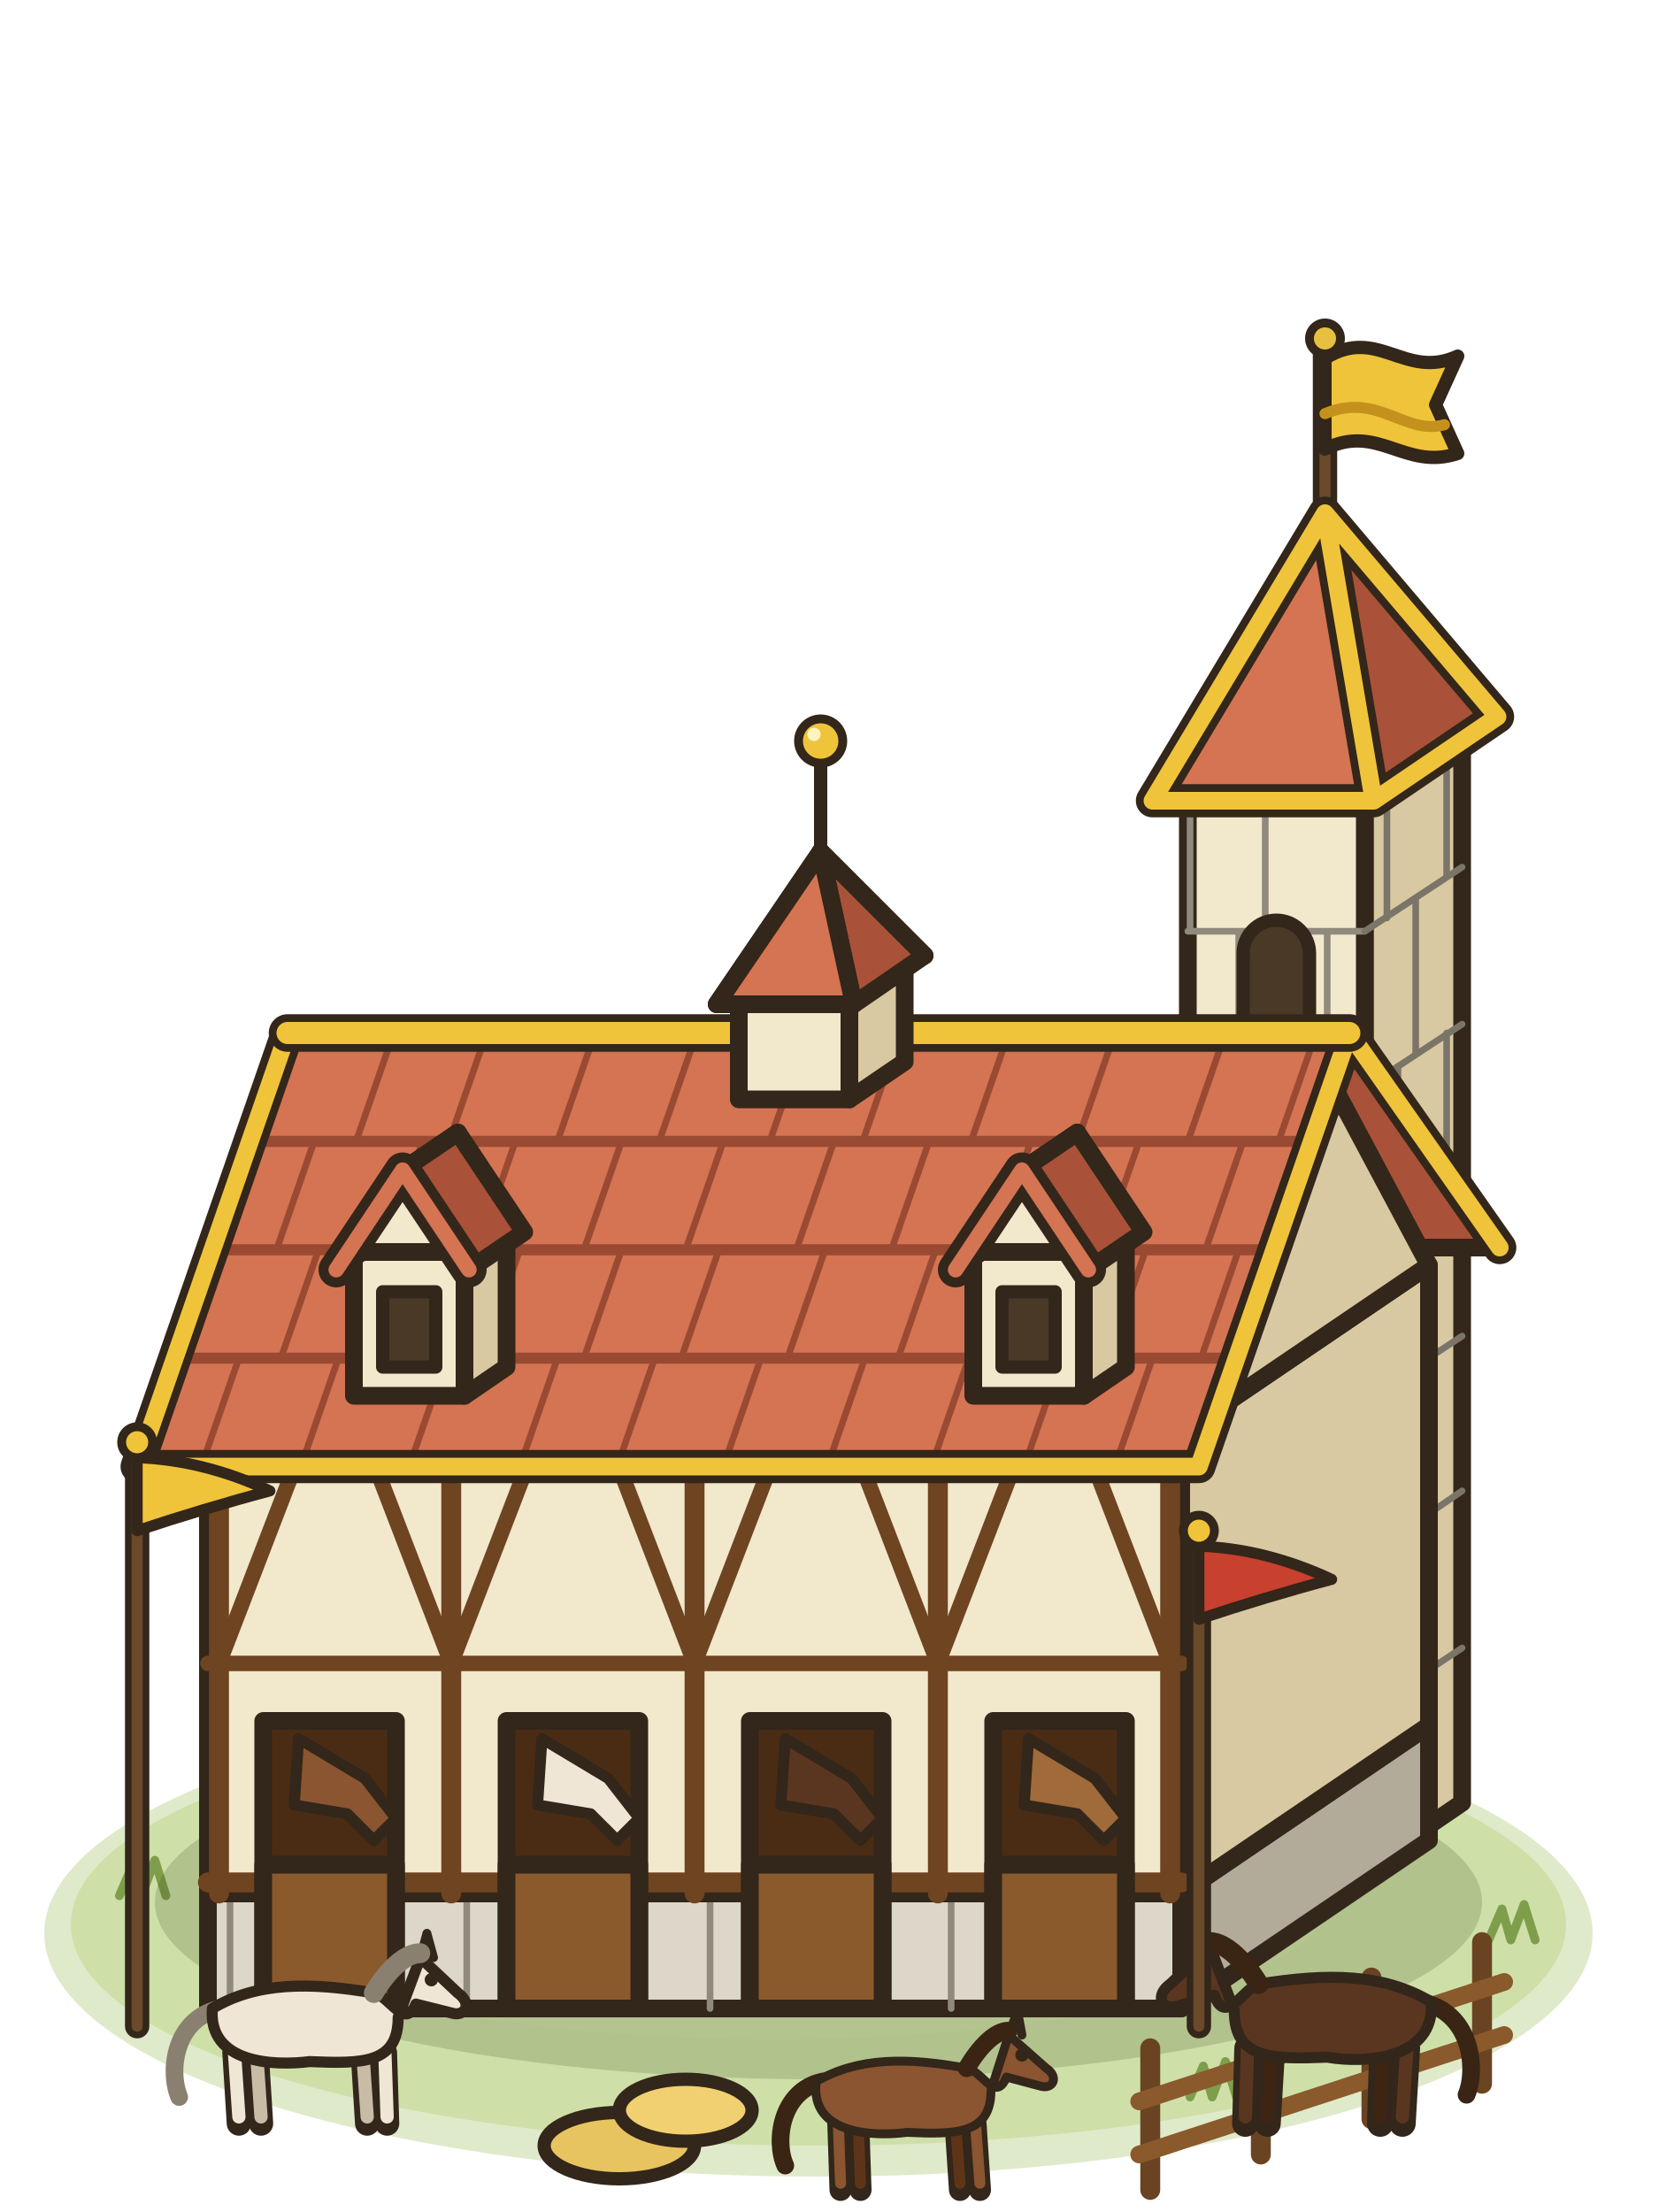
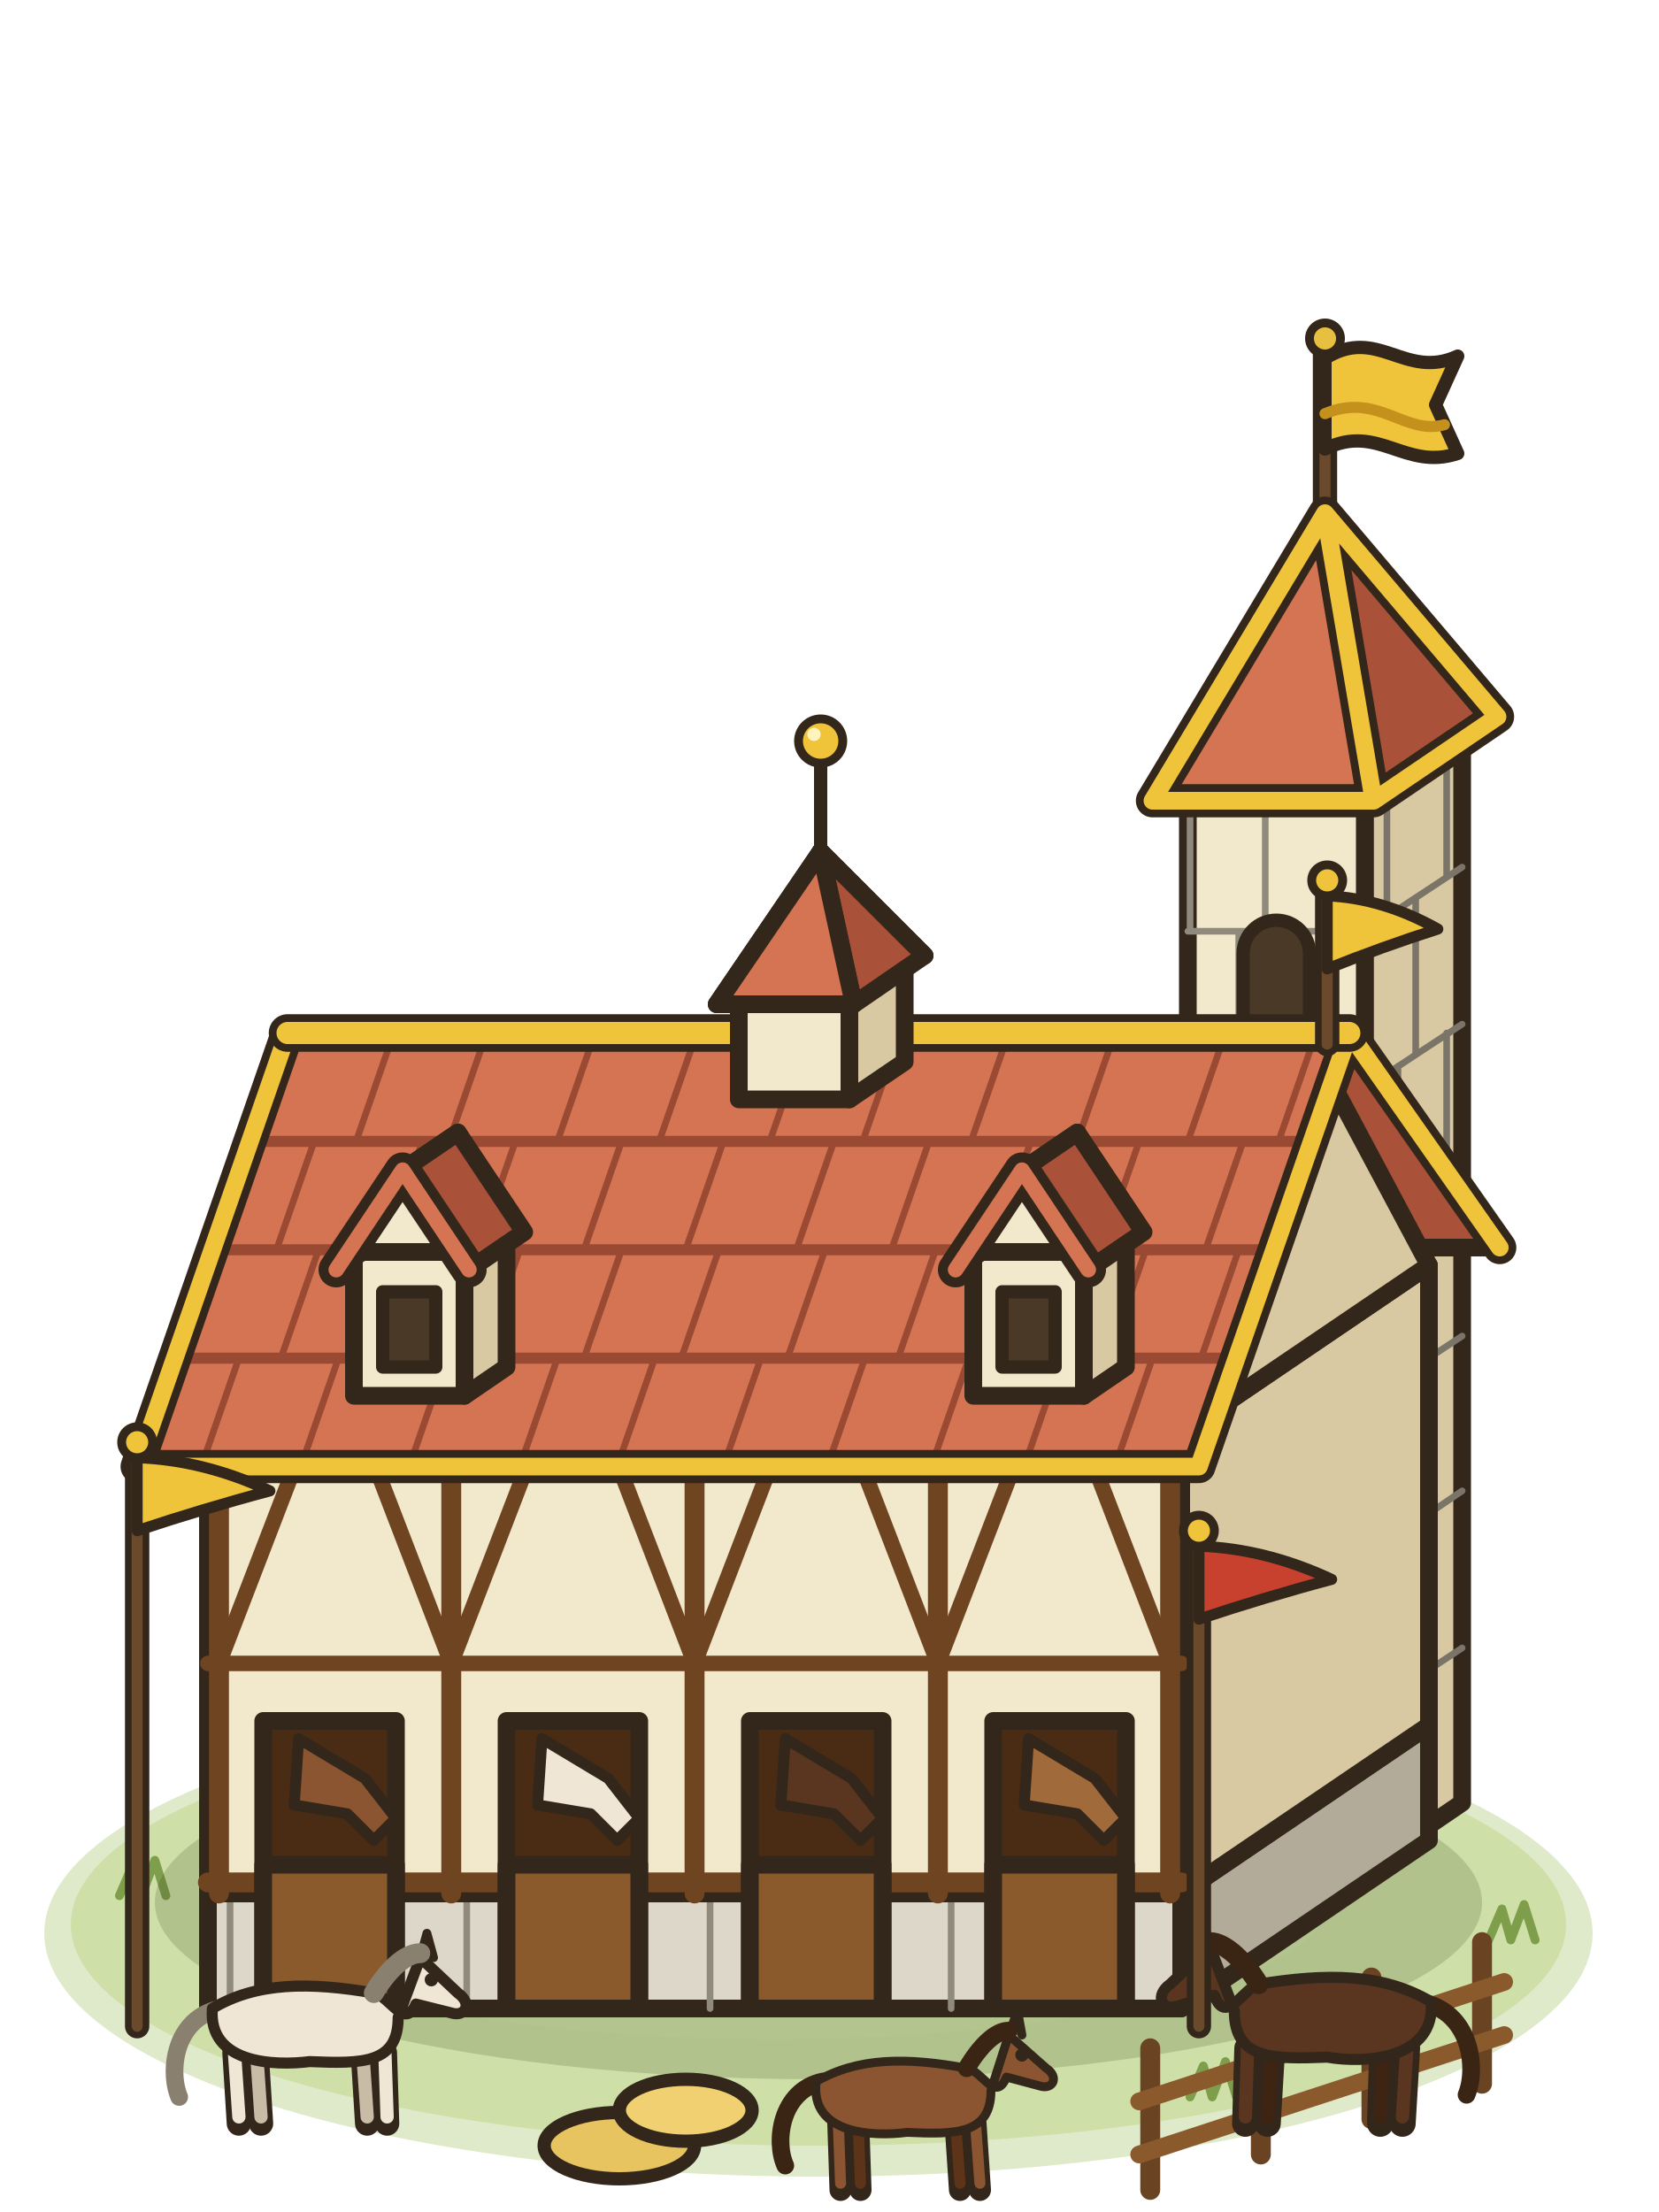
<svg xmlns="http://www.w3.org/2000/svg" viewBox="0 0 75 100">
  <g stroke="#33261a" stroke-width=".8" stroke-linejoin="round" stroke-linecap="round">
    <ellipse cx="37" cy="87.4" rx="35" ry="11" fill="#b9d08a" stroke="none" opacity=".45" />
    <ellipse cx="37" cy="87" rx="33.8" ry="10" fill="#c8dc9c" stroke="none" opacity=".75" />
    <ellipse cx="35" cy="85.8" rx="25.2" ry="6.4" fill="#d4e4ac" stroke="none" opacity=".7" />
    <path d="M38.3,95.5l.6-1.4,.4,1.4,.6-1.6,.5,1.6m-28.5-13.3l.6-1.4,.4,1.4,.6-1.6,.5,1.6m53.3,5.5l.6-1.4,.4,1.4,.6-1.6,.5,1.6m-30.2,8l.6-1.4,.4,1.4,.6-1.6,.5,1.6m10-16.5l.6-1.4,.4,1.4,.6-1.6,.5,1.6m.4,15.6l.6-1.4,.4,1.4,.6-1.6,.5,1.6m-50.5-9.1l.6-1.4,.4,1.4,.6-1.6,.5,1.6" fill="none" stroke="#7f9e4c" stroke-width=".4" />
    <ellipse cx="37" cy="86" rx="30" ry="8" fill="#2a3a10" stroke="none" opacity=".18" />
    <path d="M61.7,84.5l4.4-3,0-49.4-4.4,3Z" fill="#d9c9a2" />
    <path d="M53.7,84.5l8,0,0-49.4-8,0Z" fill="#f2e8cc" />
    <path d="M53.7,77.4l8,0m-6.1,7.1l0-7.1m4.5,7.1l0-7.1m-6.4-7l8,0m-3.7,7l0-7m-4.3-7.1l8,0m-5.2,7.1l0-7.1m3,7.1l0-7.1m-5.8-7l8,0m-3.6,7l0-7m-4.4-7.1l8,0m-5.3,7.1l0-7.1m3.2,7.1l0-7.1m-5.9-7.1l8,0m-5.7,7.1l0-7.1m4,7.1l0-7.1m-6.2,0l0-7m3.4,7l0-7" fill="none" stroke="#8f8a7c" stroke-width=".3" />
    <path d="M61.7,77.4l4.4-2.9m-2.9,9l0-7.1m-1.5-6l4.4-3m-2.5,8.8l0-7.1m-1.9-5.8l4.4-2.9m-4.4,10l0-7.1m2.7,5.2l0-7m-2.7-5.2l4.4-3m-2,8.4l0-7m-2.4-5.5l4.4-2.9m-2.9,9l0-7.1m2.2,5.6l0-7.1m-3.7-4.6l4.4-2.9m-2.1,8.4l0-7m-1.3,.9l0-7.1m2.7,5.2l0-7" fill="none" stroke="#7a7568" stroke-width=".3" />
    <path d="M57.7,32.4l10,0-7.8-9.2,0,0Z" fill="#a95239" />
    <path d="M52.1,36.2l5.6-3.8,2.2-9.2Z" fill="#d47452" />
    <path d="M62.1,36.2l5.6-3.8-7.8-9.2Z" fill="#a95239" />
    <path d="M52.1,36.2l10,0-2.2-13,0,0Z" fill="#d47452" />
    <path d="M56.2,46.8V43.1A1.5,1.5 0 0 1 59.2,43.1V46.8Z" fill="#4a3926" stroke-width=".6" />
    <path d="M59.9,23.7l0-8" fill="none" stroke="#33261a" stroke-width="1.1" />
    <path d="M59.9,23.7l0-8" fill="none" stroke="#6a4a2a" stroke-width=".5" />
    <path d="M59.9,16.2C62.3,14.7 63.5,17.2 65.9,16.1L64.9,18.3L65.9,20.5C63.5,21.3 62.3,19.1 59.9,20.3Z" fill="#f0c43a" stroke-width=".6" />
    <path d="M59.9,18.7C62.3,17.7 63.5,19.7 65.3,19.2" fill="none" stroke="#c4921c" stroke-width=".5" />
    <circle cx="59.9" cy="15.3" r=".7" fill="#e8c040" stroke-width=".4" />
    <path d="M52.1,36.2l10,0,5.6-3.8m-15.6,3.8l7.8-13m2.2,13l-2.2-13m7.8,9.2l-7.8-9.2" fill="none" stroke="#33261a" stroke-width="1.5" />
    <path d="M52.1,36.2l10,0,5.6-3.8m-15.6,3.8l7.8-13m2.2,13l-2.2-13m7.8,9.2l-7.8-9.2" fill="none" stroke="#f0c43a" stroke-width=".8" />
    <path d="M53.4,90.8l11.2-7.6,0-5.2-11.2,7.6Z" fill="#b2ab9a" />
    <path d="M9.4,90.8l44,0,0-5.2-44,0Z" fill="#dcd7c8" />
    <path d="M10.4,90.8l0-5.2m3.3,5.2l0-5.2m4.3,5.2l0-5.2m3.1,5.2l0-5.2m4.1,5.2l0-5.2m3.7,5.2l0-5.2m3.2,5.2l0-5.2m4,5.2l0-5.2m3,5.2l0-5.2m3.9,5.2l0-5.2m3.2,5.2l0-5.2m3.1,5.2l0-5.2" fill="none" stroke="#8f8a7c" stroke-width=".3" />
    <path d="M53.4,85.6l11.2-7.6,0-20.8-11.2,7.6Z" fill="#d9c9a2" />
    <path d="M9.4,85.6l44,0,0-20.8-44,0Z" fill="#f2e8cc" />
    <path d="M9.4,64.8l44,0m-44,20.3l44,0" fill="none" stroke="#6e4421" stroke-width=".9" />
    <path d="M9.4,75.2l44,0" fill="none" stroke="#6e4421" stroke-width=".7" />
    <path d="M9.9,85.6l0-20.8m10.5,20.8l0-20.8m11,20.8l0-20.8m11,20.8l0-20.8m10.5,20.8l0-20.8" fill="none" stroke="#6e4421" stroke-width=".9" />
    <path d="M9.9,75.2l4-10.4m6.5,10.4l-4-10.4m4,10.4l4-10.4m7,10.4l-4-10.4m4,10.4l4-10.4m7,10.4l-4-10.4m4,10.4l4-10.4m6.5,10.4l-4-10.4" fill="none" stroke="#6e4421" stroke-width=".7" />
    <path d="M11.9,90.8l6,0,0-13-6,0Z" fill="#4a2c14" />
    <path d="M11.9,90.8l6,0,0-6.5-6,0Z" fill="#8a5a2c" />
    <path d="M22.9,90.8l6,0,0-13-6,0Z" fill="#4a2c14" />
    <path d="M22.9,90.8l6,0,0-6.5-6,0Z" fill="#8a5a2c" />
    <path d="M33.9,90.8l6,0,0-13-6,0Z" fill="#4a2c14" />
    <path d="M33.9,90.8l6,0,0-6.5-6,0Z" fill="#8a5a2c" />
    <path d="M44.9,90.8l6,0,0-13-6,0Z" fill="#4a2c14" />
    <path d="M44.9,90.8l6,0,0-6.5-6,0Z" fill="#8a5a2c" />
    <path d="M13.3,81.6l.2-3,3,1.8,1.4,1.8-1,1-1.2-1.2Z" fill="#8a5530" stroke-width=".5" />
    <path d="M24.3,81.6l.2-3,3,1.8,1.4,1.8-1,1-1.2-1.2Z" fill="#efe6d6" stroke-width=".5" />
    <path d="M35.3,81.6l.2-3,3,1.8,1.4,1.8-1,1-1.2-1.2Z" fill="#5a3620" stroke-width=".5" />
    <path d="M46.3,81.6l.2-3,3,1.8,1.4,1.8-1,1-1.2-1.2Z" fill="#a06a3a" stroke-width=".5" />
    <path d="M13,46.7l48,0,6.8,9.7-48,0Z" fill="#a95239" />
    <path d="M53.4,64.8 64.6,57.2 59,46.7Z" fill="#d9c9a2" />
    <path d="M6.2,66.3l48,0,6.8-19.6-48,0Z" fill="#d47452" />
    <path d="M7.9,61.4l48,0m-46.3-4.9l48,0m-46.3-4.9l48,0" fill="none" stroke="#9a4a32" stroke-width=".5" />
    <path d="M9.1,66.3l1.7-4.9m2.8,4.9l1.7-4.9m3.2,4.9l1.7-4.9m3.3,4.9l1.7-4.9m2.7,4.9l1.7-4.9m3.1,4.9l1.7-4.9m3,4.9l1.7-4.9m3,4.9l1.7-4.9m2.5,4.9l1.7-4.9m2.4,4.9l1.7-4.9m-39.4,0l1.7-4.9m3.1,4.9l1.7-4.9m2.6,4.9l1.7-4.9m2.9,4.9l1.7-4.9m2.7,4.9l1.7-4.9m3.1,4.9l1.7-4.9m3.3,4.9l1.7-4.9m2.8,4.9l1.7-4.9m3.3,4.9l1.7-4.9m2.5,4.9l1.7-4.9m-43.5,0l1.7-4.9m3.2,4.9l1.7-4.9m2.5,4.9l1.7-4.9m3.1,4.9l1.7-4.9m2.9,4.9l1.7-4.9m3.3,4.9l1.7-4.9m2.6,4.9l1.7-4.9m2.9,4.9l1.7-4.9m3.2,4.9l1.7-4.9m3,4.9l1.7-4.9m-40.1,0l1.7-4.9m2.5,4.9l1.7-4.9m3.2,4.9l1.7-4.9m2.9,4.9l1.7-4.9m3.3,4.9l1.7-4.9m2.5,4.9l1.7-4.9m3.2,4.9l1.7-4.9m3.1,4.9l1.7-4.9m3.3,4.9l1.7-4.9m2.4,4.9l1.7-4.9" fill="none" stroke="#9a4a32" stroke-width=".3" />
    <path d="M67.8,56.4 61,46.7" fill="none" stroke-width=".8" />
    <path d="M6.2,66.3l48,0m-48,0l6.8-19.6m41.2,19.6l6.8-19.6,6.8,9.7" fill="none" stroke="#33261a" stroke-width="1.5" />
    <path d="M6.2,66.3l48,0m-48,0l6.8-19.6m41.2,19.6l6.8-19.6,6.8,9.7" fill="none" stroke="#f0c43a" stroke-width=".8" />
    <path d="M13,46.7l48,0" fill="none" stroke="#33261a" stroke-width="1.7" />
    <path d="M13,46.7l48,0" fill="none" stroke="#f0c43a" stroke-width="1" />
    <path d="M21,63.1l1.9-1.3,0-6.5-1.9,1.3Z" fill="#d9c9a2" />
    <path d="M16,63.1l5,0,0-6.5-5,0Z" fill="#f2e8cc" />
    <path d="M17.3,61.8l2.4,0,0-3.4-2.4,0Z" fill="#4a3926" stroke-width=".6" />
    <path d="M15.2,57.4l3-4.5,2.5-1.7-3,4.5Z" fill="#d47452" />
    <path d="M21.2,57.4l2.5-1.7-3-4.5-2.5,1.7Z" fill="#a95239" />
    <path d="M16,56.6l5,0-2.5-3.5Z" fill="#f2e8cc" />
    <path d="M15.2,57.4l3-4.5,3,4.5" fill="none" stroke="#33261a" stroke-width="1.6" />
    <path d="M15.2,57.4l3-4.5,3,4.5" fill="none" stroke="#d47452" stroke-width=".7" />
    <path d="M49,63.1l1.9-1.3,0-6.5-1.9,1.3Z" fill="#d9c9a2" />
    <path d="M44,63.1l5,0,0-6.5-5,0Z" fill="#f2e8cc" />
    <path d="M45.3,61.8l2.4,0,0-3.4-2.4,0Z" fill="#4a3926" stroke-width=".6" />
    <path d="M43.2,57.4l3-4.5,2.5-1.7-3,4.5Z" fill="#d47452" />
    <path d="M49.2,57.4l2.5-1.7-3-4.5-2.5,1.7Z" fill="#a95239" />
    <path d="M44,56.6l5,0-2.5-3.5Z" fill="#f2e8cc" />
    <path d="M43.2,57.4l3-4.5,3,4.5" fill="none" stroke="#33261a" stroke-width="1.6" />
    <path d="M43.2,57.4l3-4.5,3,4.5" fill="none" stroke="#d47452" stroke-width=".7" />
+     <path d="M60,47.2l0-7" fill="none" stroke="#33261a" stroke-width="1.1" />
+     <path d="M60,47.2l0-7" fill="none" stroke="#6a4a2a" stroke-width=".5" />
+     <path d="M60,40.5Q62.5,40.6 65,42Q62.5,42.8 60,43.8Z" fill="#f0c43a" stroke-width=".5" />
+     <circle cx="60" cy="39.8" r=".7" fill="#f0c43a" stroke-width=".4" />
    <path d="M38.4,49.7l2.5-1.7,0-5.2-2.5,1.7Z" fill="#d9c9a2" />
    <path d="M33.4,49.7l5,0,0-5.2-5,0Z" fill="#f2e8cc" />
    <path d="M35.6,43.2l6.2,0-4.7-4.7,0,0Z" fill="#a95239" />
    <path d="M32.4,45.4l3.2-2.2,1.5-4.7Z" fill="#d47452" />
    <path d="M38.6,45.4l3.2-2.2-4.7-4.7Z" fill="#a95239" />
    <path d="M32.4,45.4l6.2,0-1.5-6.9,0,0Z" fill="#d47452" />
    <path d="M37.1,38.5l0-4.5" fill="none" stroke-width=".6" />
    <circle cx="37.1" cy="33.5" r="1" fill="#f0c43a" stroke-width=".4" />
    <circle cx="36.8" cy="33.2" r=".3" fill="#fff4c0" stroke="none" />
    <path d="M52,99l0-6.4m5,4.8l0-6.4m5,4.8l0-6.4m5,4.8l0-6.4" fill="none" stroke="#6a4422" stroke-width=".9" />
    <path d="M51.5,95 68,89.6M51.5,97.4 68,92" fill="none" stroke="#8a5a2c" stroke-width=".8" />
    <path d="M10,90.8C7.9,91.2 7.6,93.6 8.1,94.8" fill="none" stroke="#8a8070" stroke-width=".8" />
    <path d="M10.6,92.8l.2,3.2" fill="none" stroke="#33261a" stroke-width="1.1" />
    <path d="M10.6,92.8l.2,2.9" fill="none" stroke="#efe6d6" stroke-width=".6" />
    <path d="M11.6,92.8l.2,3.2m4.6-3.2l.2,3.2" fill="none" stroke="#33261a" stroke-width="1.1" />
    <path d="M11.6,92.8l.2,2.9m4.6-2.9l.2,2.9" fill="none" stroke="#c8bca6" stroke-width=".6" />
    <path d="M17.4,92.8l.1,3.2" fill="none" stroke="#33261a" stroke-width="1.1" />
    <path d="M17.4,92.8l.1,2.9" fill="none" stroke="#efe6d6" stroke-width=".6" />
    <path d="M9.6,90.8C9.4,93.3 12.4,93.4 14,93.2C16.4,93.3 18,93.3 18,91.2L19,88.5L20.7,90.1C21.4,90.6 21,91.2 20.4,91L18.8,90.6C18.3,91.8 17.6,90.2 16.9,90.1C14,89.6 11.6,89.6 9.6,90.8Z" fill="#efe6d6" stroke-width=".5" />
    <path d="M19,88.5l.3-1.1,.3,1.1" fill="#efe6d6" stroke-width=".4" />
    <path d="M16.9,90.1C17.5,89.1 18.3,88.3 19,88.3" fill="none" stroke="#8a8070" stroke-width=".9" />
    <circle cx="19.5" cy="89.5" r=".3" fill="#33261a" stroke="none" />
    <path d="M64.2,90.5C66.5,90.9 66.8,93.5 66.3,94.7" fill="none" stroke="#3a2414" stroke-width=".8" />
    <path d="M63.6,92.6L63.4,96" fill="none" stroke="#33261a" stroke-width="1.2" />
    <path d="M63.6,92.6l-.2,3.1" fill="none" stroke="#5a3620" stroke-width=".6" />
    <path d="M62.5,92.6l-.1,3.4m-4.9-3.4l-.2,3.4" fill="none" stroke="#33261a" stroke-width="1.2" />
    <path d="M62.5,92.6l-.1,3.1m-4.9-3.1l-.2,3.1" fill="none" stroke="#3e2412" stroke-width=".6" />
    <path d="M56.4,92.6L56.3,96" fill="none" stroke="#33261a" stroke-width="1.2" />
    <path d="M56.4,92.6l-.1,3.1" fill="none" stroke="#5a3620" stroke-width=".6" />
    <path d="M64.7,90.5C64.9,93.1 61.7,93.3 60,93C57.5,93.1 55.8,93.1 55.8,90.9L54.7,88L52.9,89.7C52.2,90.2 52.5,90.9 53.2,90.7L54.9,90.2C55.4,91.6 56.2,89.9 56.9,89.7C60,89.2 62.5,89.2 64.7,90.5Z" fill="#5a3620" stroke-width=".5" />
    <path d="M54.7,88l-.3-1.2-.4,1.2" fill="#5a3620" stroke-width=".4" />
    <path d="M56.9,89.7C56.3,88.7 55.4,87.8 54.7,87.8" fill="none" stroke="#3a2414" stroke-width=".9" />
    <circle cx="54.1" cy="89.1" r=".3" fill="#33261a" stroke="none" />
    <ellipse cx="28" cy="97" rx="3.4" ry="1.5" fill="#e8c460" stroke-width=".6" />
    <ellipse cx="31" cy="95.4" rx="3" ry="1.4" fill="#f0d070" stroke-width=".6" />
    <path d="M37.2,94.1C35.3,94.5 35,96.8 35.5,97.9" fill="none" stroke="#3a2414" stroke-width=".8" />
    <path d="M37.9,96l.1,3" fill="none" stroke="#33261a" stroke-width="1" />
    <path d="M37.9,96l.1,2.7" fill="none" stroke="#8a5530" stroke-width=".5" />
    <path d="M38.8,96l.1,3m4.3-3l.2,3" fill="none" stroke="#33261a" stroke-width="1" />
    <path d="M38.8,96l.1,2.7m4.3-2.7l.2,2.7" fill="none" stroke="#5e3418" stroke-width=".5" />
    <path d="M44.1,96l.2,3" fill="none" stroke="#33261a" stroke-width="1" />
    <path d="M44.1,96l.2,2.7" fill="none" stroke="#8a5530" stroke-width=".5" />
    <path d="M36.9,94.1C36.6,96.5 39.5,96.6 41,96.4C43.2,96.5 44.8,96.5 44.8,94.5L45.6,92L47.3,93.5C47.9,93.9 47.6,94.5 47,94.3L45.5,93.9C45,95.1 44.4,93.6 43.7,93.5C41,93 38.8,93 36.9,94.1Z" fill="#8a5530" stroke-width=".4" />
    <path d="M45.6,92l.4-1.1,.2,1.1" fill="#8a5530" stroke-width=".4" />
    <path d="M43.7,93.5C44.3,92.5 45,91.8 45.6,91.8" fill="none" stroke="#3a2414" stroke-width=".8" />
    <circle cx="46.2" cy="92.9" r=".3" fill="#33261a" stroke="none" />
    <path d="M6.2,91.6l0-26" fill="none" stroke="#33261a" stroke-width="1.1" />
    <path d="M6.2,91.6l0-26" fill="none" stroke="#6a4a2a" stroke-width=".5" />
    <path d="M6.2,65.9Q9.2,66 12.2,67.4Q9.2,68.2 6.2,69.2Z" fill="#f0c43a" stroke-width=".5" />
    <circle cx="6.2" cy="65.2" r=".7" fill="#f0c43a" stroke-width=".4" />
    <path d="M54.2,91.6l0-22" fill="none" stroke="#33261a" stroke-width="1.1" />
    <path d="M54.2,91.6l0-22" fill="none" stroke="#6a4a2a" stroke-width=".5" />
    <path d="M54.2,69.9Q57.2,70 60.2,71.4Q57.2,72.2 54.2,73.2Z" fill="#c8402e" stroke-width=".5" />
    <circle cx="54.2" cy="69.2" r=".7" fill="#f0c43a" stroke-width=".4" />
  </g>
</svg>
